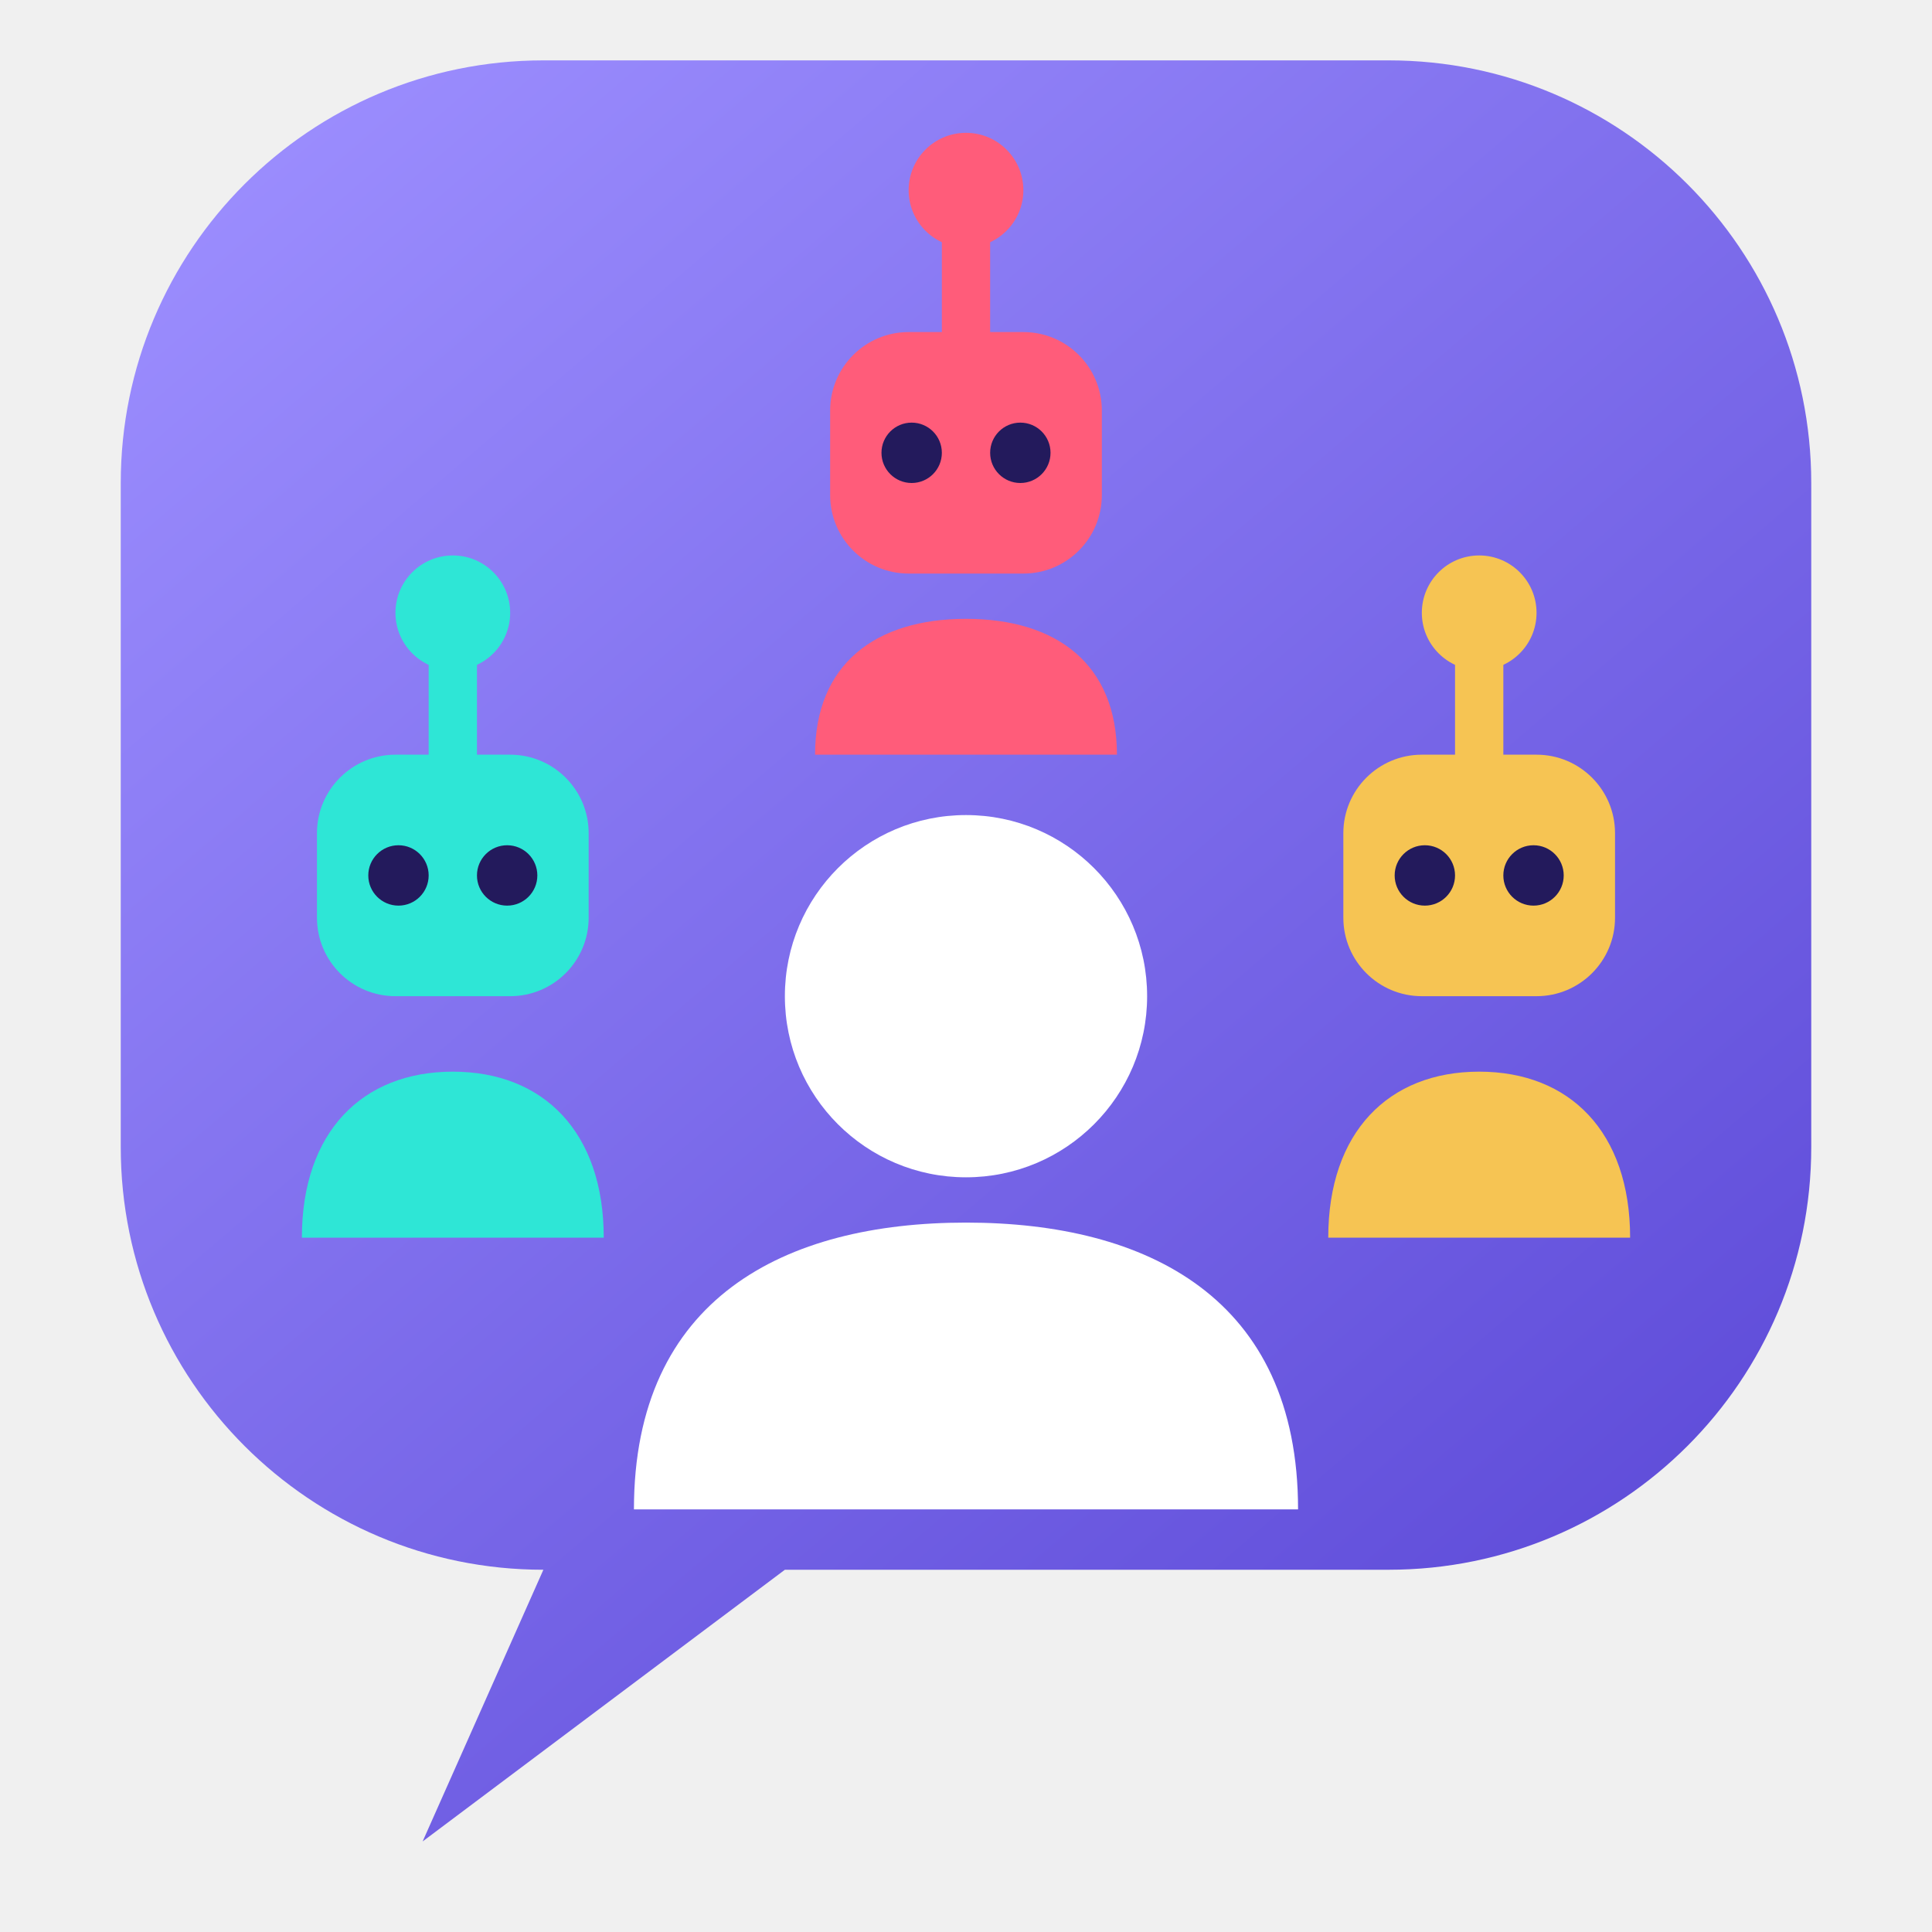
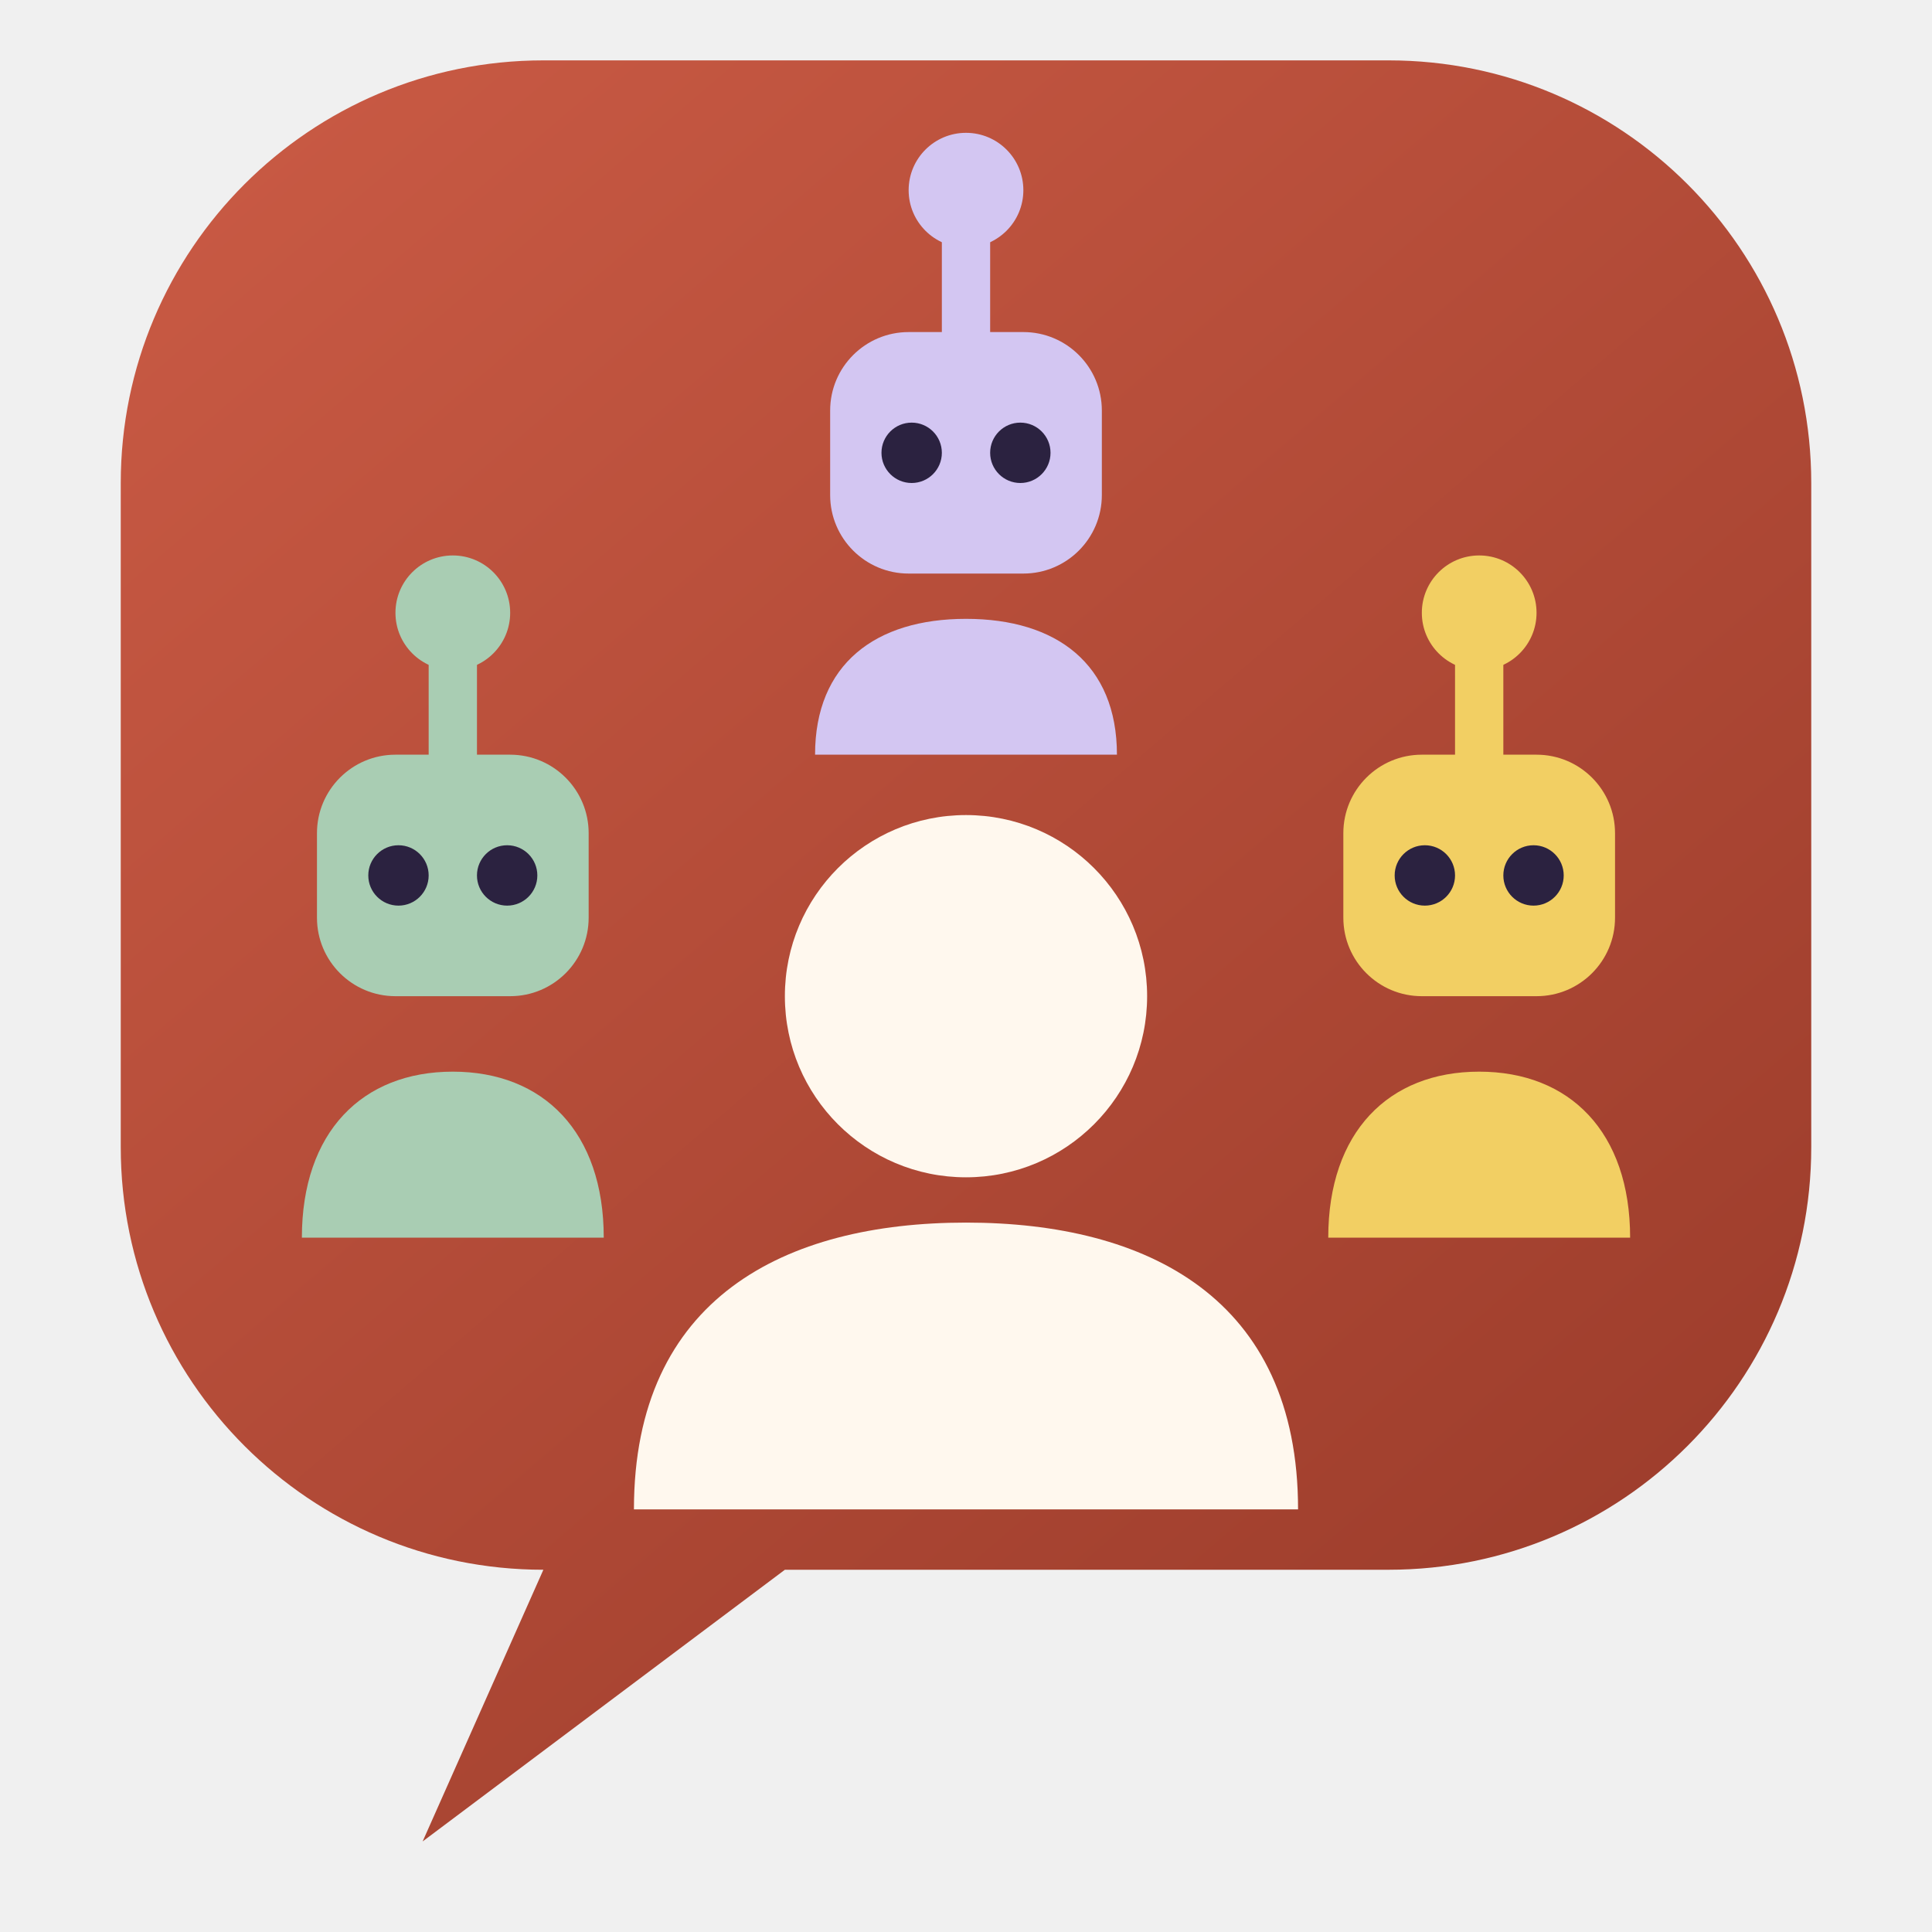
<svg xmlns="http://www.w3.org/2000/svg" viewBox="0 0 64 64" role="img" aria-label="Nth Opinion">
  <defs>
    <linearGradient id="nth-opinion-bubble" x1="8" y1="2" x2="56" y2="58" gradientUnits="userSpaceOnUse">
-       <stop offset="0" stop-color="#9D8FFF" />
-       <stop offset="1" stop-color="#5A47D6" />
+       <stop offset="0" stop-color="#C95A44" />
+       <stop offset="1" stop-color="#9A3B2A" />
    </linearGradient>
  </defs>
  <path fill="url(#nth-opinion-bubble)" d="M18 2H46A14 14 0 0 1 60 16V38A14 14 0 0 1 46 52H26L14 61L18 52A14 14 0 0 1 4 38V16A14 14 0 0 1 18 2Z" />
-   <g fill="#2EE6D6">
-     <path d="M15 25V21.6" stroke="#2EE6D6" stroke-width="1.6" stroke-linecap="round" />
+   <g fill="#A9CDB3">
+     <path d="M15 25V21.6" stroke="#A9CDB3" stroke-width="1.6" stroke-linecap="round" />
    <circle cx="15" cy="20.3" r="1.9" />
    <rect x="10.5" y="25" width="9" height="8" rx="2.6" />
    <path d="M10 41C10 37.5 12 35.5 15 35.5S20 37.5 20 41Z" />
  </g>
-   <g fill="#FF5C7A">
-     <path d="M32 11V7.6" stroke="#FF5C7A" stroke-width="1.6" stroke-linecap="round" />
+   <g fill="#D3C6F2">
+     <path d="M32 11V7.6" stroke="#D3C6F2" stroke-width="1.6" stroke-linecap="round" />
    <circle cx="32" cy="6.3" r="1.9" />
    <rect x="27.5" y="11" width="9" height="8" rx="2.6" />
    <path d="M27 25C27 22 29 20.5 32 20.5S37 22 37 25Z" />
  </g>
-   <g fill="#F6C453">
-     <path d="M49 25V21.6" stroke="#F6C453" stroke-width="1.6" stroke-linecap="round" />
+   <g fill="#F2CF63">
+     <path d="M49 25V21.6" stroke="#F2CF63" stroke-width="1.6" stroke-linecap="round" />
    <circle cx="49" cy="20.3" r="1.9" />
    <rect x="44.5" y="25" width="9" height="8" rx="2.6" />
    <path d="M44 41C44 37.5 46 35.5 49 35.5S54 37.5 54 41Z" />
  </g>
-   <g fill="#231A5C">
+   <g fill="#2B2240">
    <circle cx="13.2" cy="29" r="1" />
    <circle cx="16.8" cy="29" r="1" />
    <circle cx="30.2" cy="15" r="1" />
    <circle cx="33.8" cy="15" r="1" />
    <circle cx="47.2" cy="29" r="1" />
    <circle cx="50.8" cy="29" r="1" />
  </g>
-   <g fill="#FFFFFF">
+   <g fill="#FFF8EE">
    <circle cx="32" cy="33" r="6" />
    <path d="M21 50C21 43 26 40.5 32 40.5S43 43 43 50Z" />
  </g>
</svg>
